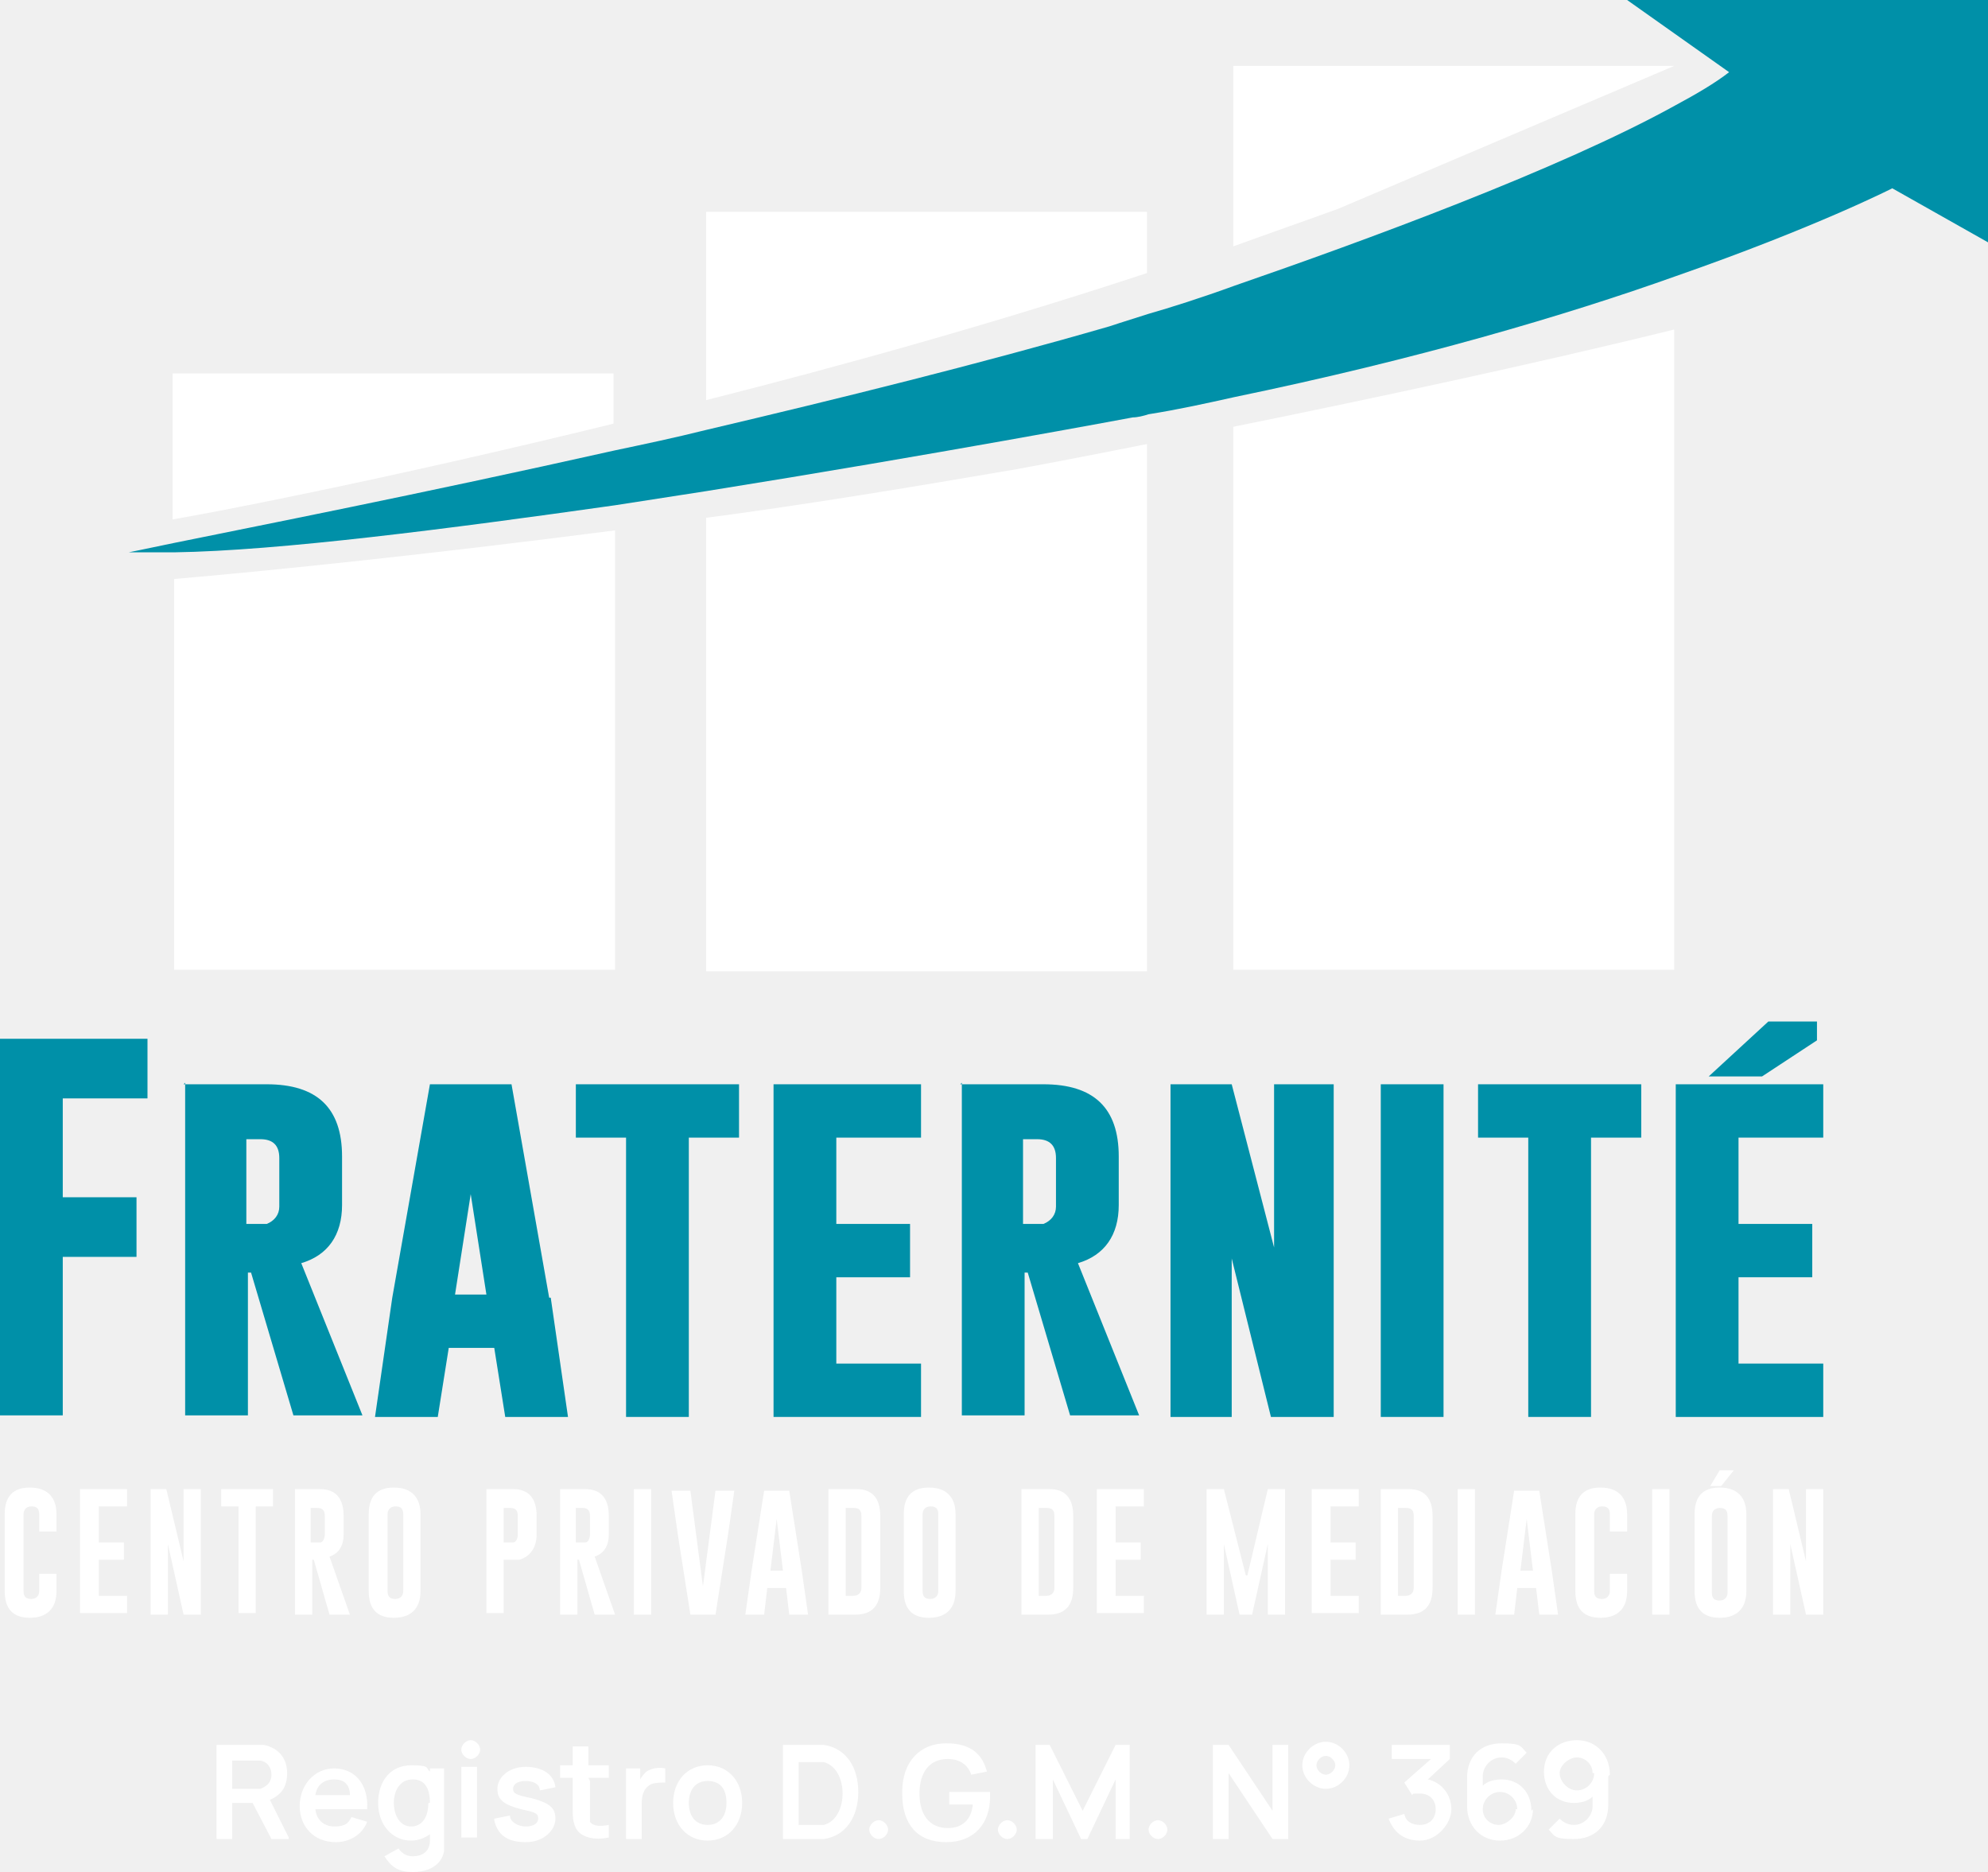
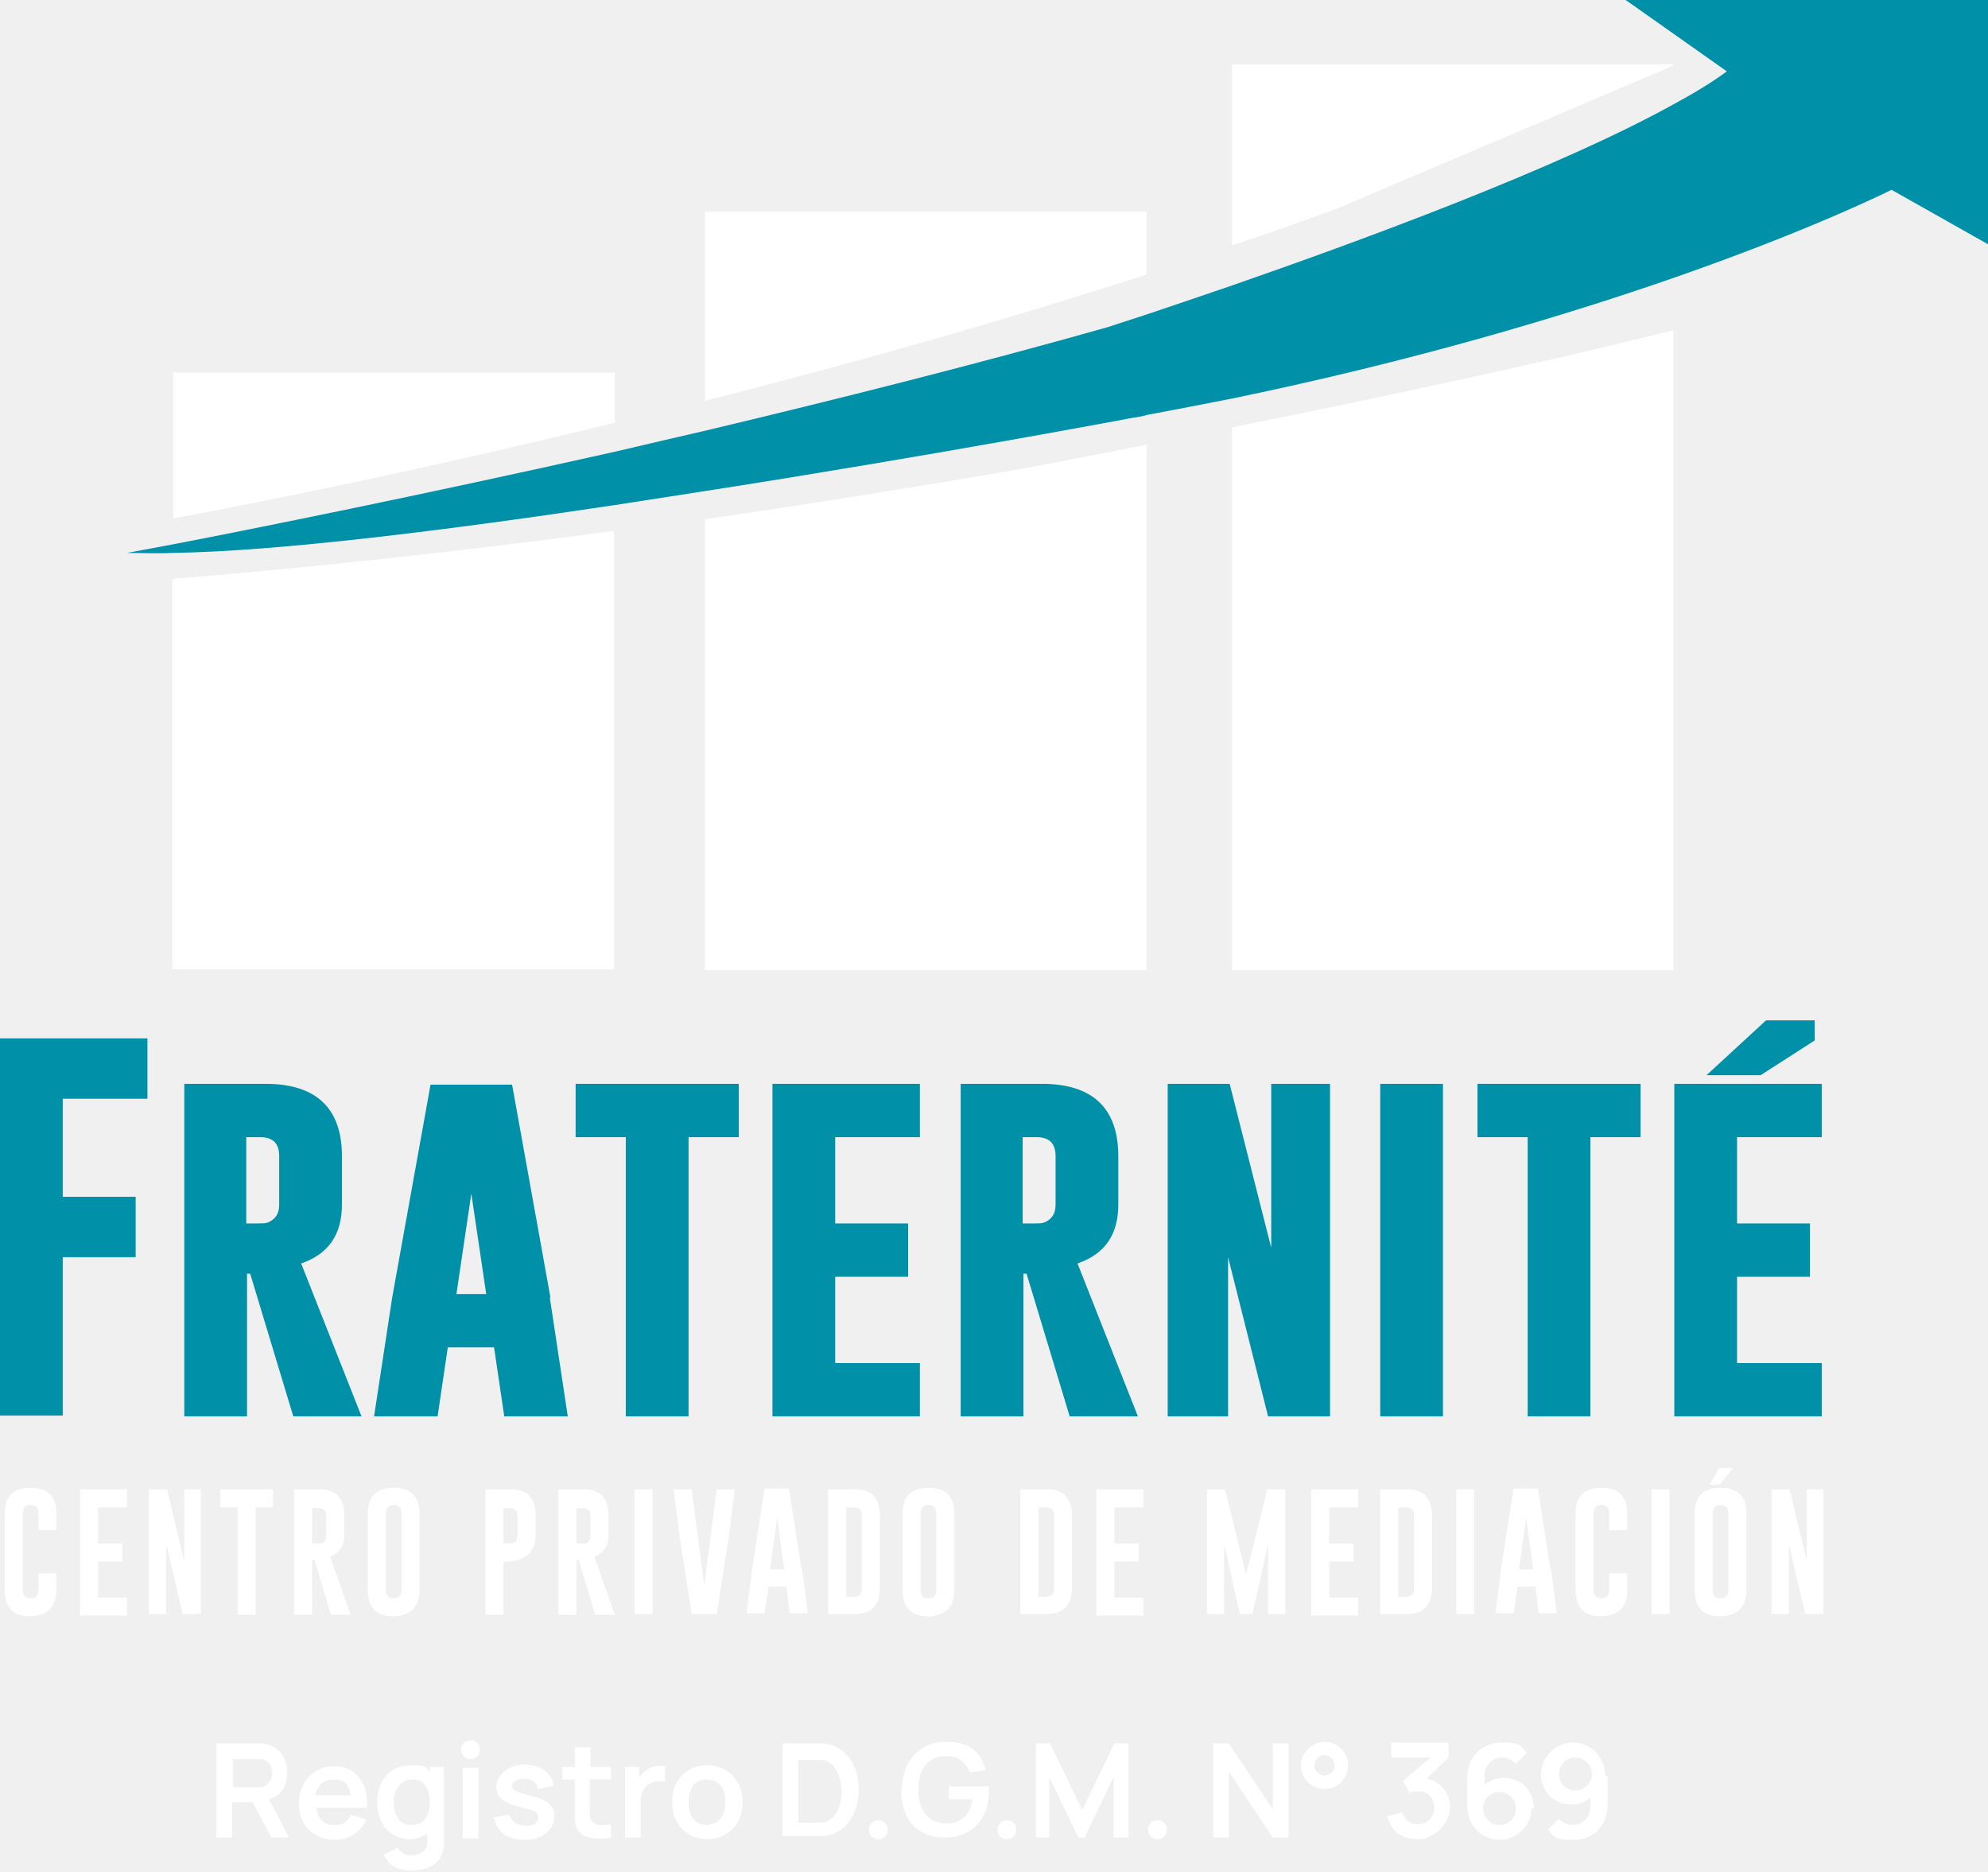
- <svg xmlns="http://www.w3.org/2000/svg" id="uuid-b5fe190d-7419-4d64-97aa-80538344e142" data-name="Layer 2" width="126.7" height="119.3" viewBox="0 0 126.7 119.3">
+ <svg xmlns="http://www.w3.org/2000/svg" id="uuid-189303e0-8f72-41dd-8790-34fefca23e4d" data-name="Layer 2" width="253.5" height="238.6" viewBox="0 0 253.5 238.6">
  <defs>
    <style>
-       .uuid-2e7b0846-dd38-453d-a6ea-fcb4693a9dad {
+       .uuid-eded3d59-f960-4fbf-a557-c2944d328842 {
        fill: #fff;
      }

-       .uuid-e3428f52-c19a-4367-8ff2-4044d6fa0d29 {
+       .uuid-516f43f9-32da-4145-9a2a-ce5a6a4d2f47 {
        fill: #0090a8;
      }
    </style>
  </defs>
-   <g id="uuid-a0a9651d-9c55-4d14-b50e-e9d8ec2726a1" data-name="contacto">
+   <g id="uuid-26be9f0e-3ee6-47da-a41d-d3dd7295be1a" data-name="contacto">
    <g>
      <g>
-         <path class="uuid-2e7b0846-dd38-453d-a6ea-fcb4693a9dad" d="M18.4,117.2h-1.1l-1.2-2.3h-1.3v2.3h-1v-6h2.5c.1,0,.3,0,.5,0,1,.2,1.5,.9,1.5,1.8s-.4,1.4-1.1,1.7l1.2,2.4Zm-3.6-5v1.8h1.4c.1,0,.3,0,.4,0,.5-.2,.7-.5,.7-.9s-.2-.8-.7-.9c-.1,0-.3,0-.4,0h-1.4Z" />
-         <path class="uuid-2e7b0846-dd38-453d-a6ea-fcb4693a9dad" d="M20.1,115.2c0,.7,.5,1.2,1.2,1.2s.9-.2,1.1-.6l1,.3c-.3,.8-1.1,1.3-2,1.3-1.4,0-2.3-1-2.3-2.3s.9-2.4,2.2-2.4,2.2,1,2.1,2.6h-3.3Zm0-.8h2.2c0-.7-.4-1-1-1s-1.1,.3-1.2,1Z" />
-         <path class="uuid-2e7b0846-dd38-453d-a6ea-fcb4693a9dad" d="M27.4,112.7h.9v4.7c0,.2,0,.4,0,.6-.2,.9-1,1.3-2,1.3s-1.4-.4-1.8-1l.9-.5c.2,.3,.5,.5,.9,.5,.6,0,1.1-.3,1.1-1v-.4c-.3,.2-.7,.4-1.2,.4-1.2,0-2.1-1-2.1-2.4s.8-2.4,2.1-2.4,.9,.2,1.2,.4v-.3Zm0,2.2c0-.9-.3-1.5-1.1-1.5s-1.2,.7-1.2,1.5,.4,1.5,1.1,1.5,1.1-.6,1.1-1.5Z" />
-         <path class="uuid-2e7b0846-dd38-453d-a6ea-fcb4693a9dad" d="M29.4,111.5c0-.3,.3-.6,.6-.6s.6,.3,.6,.6-.3,.6-.6,.6-.6-.3-.6-.6Zm0,5.6v-4.5h1v4.5h-1Z" />
-         <path class="uuid-2e7b0846-dd38-453d-a6ea-fcb4693a9dad" d="M31.5,115.9l1-.2c0,.4,.5,.7,1,.7s.8-.2,.8-.5-.1-.4-1.1-.6c-1.1-.3-1.5-.6-1.5-1.3s.7-1.4,1.8-1.4,1.8,.5,1.9,1.3l-1,.2c0-.4-.4-.6-.9-.6-.5,0-.8,.2-.8,.5s.2,.4,1.2,.6c1.1,.3,1.5,.6,1.5,1.3s-.7,1.5-1.9,1.5-1.8-.5-2-1.4Z" />
-         <path class="uuid-2e7b0846-dd38-453d-a6ea-fcb4693a9dad" d="M37.6,113.5v1.8c0,.4,0,.6,0,.8,.2,.3,.7,.3,1.2,.2v.8c-.9,.2-1.8,0-2.1-.6-.2-.4-.2-.8-.2-1.3v-1.9h-.8v-.8h.8v-1.2h1v1.2h1.3v.8h-1.3Z" />
-         <path class="uuid-2e7b0846-dd38-453d-a6ea-fcb4693a9dad" d="M42.4,112.7v.9c-.3,0-.6,0-.9,.1-.4,.2-.6,.6-.6,1.2v2.3h-1v-4.5h.9v.7c.1-.2,.3-.4,.4-.5,.3-.2,.8-.3,1.2-.2Z" />
-         <path class="uuid-2e7b0846-dd38-453d-a6ea-fcb4693a9dad" d="M42.9,114.9c0-1.4,.9-2.4,2.2-2.4s2.2,1,2.2,2.4-.9,2.4-2.2,2.4-2.2-1-2.2-2.4Zm3.4,0c0-.9-.4-1.4-1.2-1.4s-1.2,.6-1.2,1.4,.4,1.4,1.2,1.4,1.2-.6,1.2-1.4Z" />
-         <path class="uuid-2e7b0846-dd38-453d-a6ea-fcb4693a9dad" d="M49.9,117.2v-6h1.9c0,0,.4,0,.7,0,1.4,.2,2.2,1.4,2.2,3s-.8,2.8-2.2,3c-.3,0-.6,0-.7,0h-1.9Zm1-.9h.9c.2,0,.5,0,.7,0,.8-.2,1.2-1.1,1.2-2s-.4-1.8-1.2-2c-.2,0-.5,0-.7,0h-.9v4.1Z" />
-         <path class="uuid-2e7b0846-dd38-453d-a6ea-fcb4693a9dad" d="M55.4,116.6c0-.3,.3-.6,.6-.6s.6,.3,.6,.6-.3,.6-.6,.6-.6-.3-.6-.6Z" />
-         <path class="uuid-2e7b0846-dd38-453d-a6ea-fcb4693a9dad" d="M57.5,114.2c0-2,1.2-3.1,2.8-3.1s2.3,.7,2.6,1.8l-1,.2c-.2-.6-.7-1-1.5-1-1.2,0-1.8,.9-1.8,2.2,0,1.3,.6,2.2,1.8,2.2,.9,0,1.5-.5,1.6-1.5h-1.5v-.8h2.6c0,0,0,.3,0,.3,0,1.7-1,2.9-2.8,2.9s-2.8-1.1-2.8-3.1Z" />
-         <path class="uuid-2e7b0846-dd38-453d-a6ea-fcb4693a9dad" d="M63.6,116.6c0-.3,.3-.6,.6-.6s.6,.3,.6,.6-.3,.6-.6,.6-.6-.3-.6-.6Z" />
-         <path class="uuid-2e7b0846-dd38-453d-a6ea-fcb4693a9dad" d="M66,117.2v-6h.9l2.1,4.2,2.1-4.2h.9v6h-.9v-3.8l-1.8,3.8h-.4l-1.8-3.8v3.8h-.9Z" />
-         <path class="uuid-2e7b0846-dd38-453d-a6ea-fcb4693a9dad" d="M73.2,116.6c0-.3,.3-.6,.6-.6s.6,.3,.6,.6-.3,.6-.6,.6-.6-.3-.6-.6Z" />
-         <path class="uuid-2e7b0846-dd38-453d-a6ea-fcb4693a9dad" d="M78.3,117.2h-1v-6h1l2.8,4.2v-4.2h1v6h-1l-2.8-4.2v4.2Z" />
-         <path class="uuid-2e7b0846-dd38-453d-a6ea-fcb4693a9dad" d="M83,112.5c0-.8,.7-1.5,1.5-1.5s1.5,.7,1.5,1.5-.7,1.5-1.5,1.5-1.5-.7-1.5-1.5Zm2.1,0c0-.3-.3-.6-.6-.6s-.6,.3-.6,.6,.3,.6,.6,.6,.6-.3,.6-.6Z" />
-         <path class="uuid-2e7b0846-dd38-453d-a6ea-fcb4693a9dad" d="M91,113.4c.9,.2,1.5,1,1.5,1.9s-.9,2-2,2-1.7-.6-2-1.4l1-.3c.1,.5,.5,.7,1,.7,.6,0,1-.4,1-1s-.4-1-1-1-.4,0-.5,.1l-.5-.8,1.7-1.5h-2.5v-.9h3.7v.9l-1.4,1.3Z" />
-         <path class="uuid-2e7b0846-dd38-453d-a6ea-fcb4693a9dad" d="M97.7,115.3c0,1.1-.9,2-2.1,2s-2.1-.9-2.1-2.2v-1.8c0-1.4,.9-2.2,2.2-2.2s1.2,.2,1.6,.6l-.7,.7c-.2-.2-.5-.4-.9-.4-.7,0-1.2,.6-1.2,1.2v.6c.3-.3,.8-.4,1.2-.4,1.1,0,1.9,.8,1.9,2Zm-1,0c0-.6-.5-1.1-1.1-1.1s-1.1,.5-1.1,1.1,.5,1,1,1,1.1-.5,1.1-1Z" />
-         <path class="uuid-2e7b0846-dd38-453d-a6ea-fcb4693a9dad" d="M102.5,113.2v1.8c0,1.4-.9,2.2-2.2,2.2s-1.2-.2-1.6-.6l.7-.7c.2,.2,.5,.4,.9,.4,.7,0,1.2-.6,1.2-1.2v-.6c-.3,.3-.8,.4-1.2,.4-1.1,0-1.9-.8-1.9-2s.9-2,2.1-2,2.1,.9,2.1,2.2Zm-1-.2c0-.6-.5-1-1-1s-1.1,.5-1.1,1,.5,1.1,1.1,1.1,1.1-.5,1.1-1.1Z" />
+         <path class="uuid-eded3d59-f960-4fbf-a557-c2944d328842" d="M36.9,234.3h-2.3l-2.4-4.5h-2.6v4.5h-2v-12h4.9c.2,0,.6,0,1,0,2.1,.3,3.1,1.8,3.1,3.7s-.7,2.9-2.3,3.4l2.5,4.8Zm-7.2-10.1v3.7h2.9c.2,0,.5,0,.8,0,1-.4,1.3-1.1,1.3-1.8s-.3-1.5-1.3-1.8c-.2,0-.5,0-.8,0h-2.9Z" />
+         <path class="uuid-eded3d59-f960-4fbf-a557-c2944d328842" d="M40.3,230.4c.2,1.5,1,2.3,2.3,2.3s1.7-.4,2.1-1.3l2,.6c-.7,1.6-2.2,2.6-4,2.6-2.7,0-4.6-1.9-4.6-4.6s1.8-4.8,4.5-4.8,4.4,2.1,4.2,5.3h-6.5Zm0-1.5h4.4c-.2-1.4-.8-2-2.1-2s-2.1,.7-2.4,2Z" />
+         <path class="uuid-eded3d59-f960-4fbf-a557-c2944d328842" d="M54.8,225.3h1.8v9.4c0,.5,0,.9-.1,1.3-.4,1.7-2,2.5-4,2.5s-2.9-.7-3.6-2l1.8-.9c.3,.6,1,1,1.7,1,1.2,0,2.2-.7,2.1-1.9v-.9c-.6,.4-1.4,.7-2.3,.7-2.5,0-4.1-2-4.1-4.7s1.6-4.7,4.2-4.7,1.9,.3,2.5,.9v-.6Zm0,4.5c0-1.8-.7-2.9-2.2-2.9s-2.4,1.3-2.4,2.9,.7,2.9,2.3,2.9,2.3-1.2,2.3-2.9Z" />
+         <path class="uuid-eded3d59-f960-4fbf-a557-c2944d328842" d="M58.8,223.1c0-.7,.5-1.2,1.2-1.2s1.2,.5,1.2,1.2-.5,1.2-1.2,1.2-1.2-.5-1.2-1.2Zm.2,11.3v-9h2v9h-2Z" />
+         <path class="uuid-eded3d59-f960-4fbf-a557-c2944d328842" d="M63,231.7l2-.3c.2,.9,1,1.4,2.1,1.4s1.5-.4,1.5-1.1-.3-.8-2.3-1.3c-2.3-.6-3-1.3-3-2.6s1.4-2.8,3.5-2.8,3.6,1,3.8,2.7l-2,.4c-.1-.8-.7-1.2-1.7-1.3-.9,0-1.6,.3-1.6,.9s.3,.7,2.5,1.3c2.2,.6,2.9,1.3,2.9,2.7s-1.4,2.9-3.7,2.9-3.7-1-4-2.9Z" />
+         <path class="uuid-eded3d59-f960-4fbf-a557-c2944d328842" d="M75.2,226.9v3.6c0,.7,0,1.3,.2,1.6,.4,.7,1.3,.7,2.5,.5v1.7c-1.8,.3-3.6,.2-4.3-1.1-.4-.8-.3-1.5-.3-2.6v-3.7h-1.6v-1.6h1.6v-2.5h2v2.5h2.6v1.6h-2.6Z" />
+         <path class="uuid-eded3d59-f960-4fbf-a557-c2944d328842" d="M84.8,225.3v1.9c-.5-.1-1.3-.1-1.9,.2-.8,.4-1.2,1.3-1.2,2.3v4.6h-2v-9h1.8v1.4c.2-.4,.5-.7,.9-1,.7-.5,1.6-.6,2.4-.5Z" />
+         <path class="uuid-eded3d59-f960-4fbf-a557-c2944d328842" d="M85.7,229.8c0-2.8,1.8-4.7,4.5-4.7s4.5,2,4.5,4.7-1.8,4.7-4.5,4.7-4.5-2-4.5-4.7Zm6.8,0c0-1.7-.8-2.9-2.4-2.9s-2.3,1.2-2.3,2.9,.8,2.9,2.3,2.9,2.4-1.2,2.4-2.9Z" />
+         <path class="uuid-eded3d59-f960-4fbf-a557-c2944d328842" d="M99.8,234.3v-12h3.8c.2,0,.9,0,1.5,0,2.9,.4,4.4,2.9,4.4,5.9s-1.6,5.6-4.4,5.9c-.5,0-1.3,0-1.5,0h-3.8Zm2-1.9h1.8c.3,0,.9,0,1.3,0,1.7-.3,2.4-2.1,2.4-4s-.8-3.7-2.4-4c-.4,0-1,0-1.3,0h-1.8v8.2Z" />
+         <path class="uuid-eded3d59-f960-4fbf-a557-c2944d328842" d="M110.8,233.3c0-.7,.5-1.2,1.2-1.2s1.2,.5,1.2,1.2-.5,1.2-1.2,1.2-1.2-.5-1.2-1.2Z" />
+         <path class="uuid-eded3d59-f960-4fbf-a557-c2944d328842" d="M115,228.3c0-3.9,2.4-6.2,5.6-6.2s4.5,1.4,5.1,3.6l-2,.3c-.5-1.2-1.4-2.1-3-2.1-2.4,0-3.6,1.7-3.6,4.3,0,2.6,1.2,4.3,3.6,4.3,1.8,0,3-1,3.3-3.1h-3v-1.6h5.1c0,.2,0,.6,0,.7,0,3.4-2.1,5.8-5.6,5.8s-5.6-2.2-5.6-6.2Z" />
+         <path class="uuid-eded3d59-f960-4fbf-a557-c2944d328842" d="M127.2,233.3c0-.7,.5-1.2,1.2-1.2s1.2,.5,1.2,1.2-.5,1.2-1.2,1.2-1.2-.5-1.2-1.2Z" />
+         <path class="uuid-eded3d59-f960-4fbf-a557-c2944d328842" d="M132.1,234.3v-12h1.8l4.1,8.5,4.1-8.5h1.8v12h-1.9v-7.7l-3.7,7.7h-.8l-3.7-7.7v7.7h-1.9Z" />
+         <path class="uuid-eded3d59-f960-4fbf-a557-c2944d328842" d="M146.4,233.3c0-.7,.5-1.2,1.2-1.2s1.2,.5,1.2,1.2-.5,1.2-1.2,1.2-1.2-.5-1.2-1.2Z" />
+         <path class="uuid-eded3d59-f960-4fbf-a557-c2944d328842" d="M156.7,234.3h-2v-12h2l5.6,8.4v-8.4h2v12h-2l-5.6-8.4v8.4Z" />
+         <path class="uuid-eded3d59-f960-4fbf-a557-c2944d328842" d="M165.9,225.1c0-1.6,1.4-3,3-3s3,1.3,3,3-1.3,3-3,3-3-1.3-3-3Zm4.3,0c0-.7-.6-1.3-1.3-1.3s-1.3,.6-1.3,1.3,.6,1.3,1.3,1.3,1.3-.6,1.3-1.3Z" />
+         <path class="uuid-eded3d59-f960-4fbf-a557-c2944d328842" d="M182,226.8c1.8,.4,2.9,1.9,2.9,3.7s-1.8,4-4.1,4-3.4-1.1-3.9-2.9l1.9-.5c.3,1,1.1,1.5,2,1.5,1.2,0,2.1-.9,2.1-2.1s-.8-2.1-2.1-2.1-.7,.1-1,.3l-.9-1.6,3.5-3h-5v-1.9h7.3v1.9l-2.7,2.6Z" />
+         <path class="uuid-eded3d59-f960-4fbf-a557-c2944d328842" d="M195.3,230.6c0,2.2-1.9,4-4.1,4s-4.1-1.8-4.1-4.3v-3.6c0-2.7,1.8-4.5,4.4-4.5s2.3,.4,3.2,1.3l-1.4,1.4c-.4-.5-1.1-.8-1.7-.8-1.4,0-2.3,1.1-2.3,2.3v1.2c.7-.6,1.5-.9,2.4-.9,2.3,0,3.9,1.7,3.9,3.9Zm-2,0c0-1.2-.9-2.1-2.1-2.1s-2.1,1-2.1,2.1,.9,2.1,2.1,2.1,2.1-.9,2.1-2.1Z" />
+         <path class="uuid-eded3d59-f960-4fbf-a557-c2944d328842" d="M205,226.5v3.6c0,2.7-1.8,4.5-4.4,4.5s-2.3-.4-3.2-1.3l1.4-1.4c.4,.5,1.1,.8,1.7,.8,1.4,0,2.3-1.1,2.3-2.3v-1.2c-.7,.6-1.5,.9-2.4,.9-2.3,0-3.9-1.7-3.9-3.9s1.9-4,4.1-4,4.1,1.8,4.1,4.3Zm-2-.3c0-1.1-.9-2.1-2.1-2.1s-2.1,.9-2.1,2.1,.9,2.1,2.1,2.1,2.1-1,2.1-2.1Z" />
      </g>
      <g>
        <g>
-           <path class="uuid-e3428f52-c19a-4367-8ff2-4044d6fa0d29" d="M0,66.2H9.4v3.8H4v6.3h4.7v3.8H4v10.1H0v-24.1Z" />
-           <path class="uuid-e3428f52-c19a-4367-8ff2-4044d6fa0d29" d="M11.7,69.1h5.3c3.2,0,4.8,1.5,4.8,4.6v3.1c0,1.9-.9,3.2-2.6,3.7l3.9,9.7h-4.4l-2.7-9.1h-.2v9.1h-4v-21.2Zm4,3.4v5.5h.5c.4,0,.7,0,.8,0,.5-.2,.8-.6,.8-1.1v-3.1c0-.8-.4-1.2-1.2-1.2h-.9Z" />
-           <path class="uuid-e3428f52-c19a-4367-8ff2-4044d6fa0d29" d="M35.1,82.7l1.1,7.6h-4l-.7-4.4h-2.9l-.7,4.4h-4l1.1-7.6,2.4-13.6h5.2l2.4,13.6Zm-4.1-.2l-1-6.4-1,6.4h1.9Z" />
-           <path class="uuid-e3428f52-c19a-4367-8ff2-4044d6fa0d29" d="M47.1,69.1v3.4h-3.2v17.8h-4v-17.8h-3.2v-3.4h10.4Z" />
-           <path class="uuid-e3428f52-c19a-4367-8ff2-4044d6fa0d29" d="M49.3,69.1h9.4v3.4h-5.4v5.5h4.7v3.4h-4.7v5.5h5.4v3.4h-9.4v-21.2Z" />
-           <path class="uuid-e3428f52-c19a-4367-8ff2-4044d6fa0d29" d="M61.2,69.1h5.3c3.2,0,4.8,1.5,4.8,4.6v3.1c0,1.9-.9,3.2-2.6,3.7l3.9,9.7h-4.4l-2.7-9.1h-.2v9.1h-4v-21.2Zm4,3.4v5.5h.5c.4,0,.7,0,.8,0,.5-.2,.8-.6,.8-1.1v-3.1c0-.8-.4-1.2-1.2-1.2h-.9Z" />
-           <path class="uuid-e3428f52-c19a-4367-8ff2-4044d6fa0d29" d="M74.5,69.1h4l2.7,10.4v-10.4h3.8v21.2h-4l-2.5-10.1v10.1h-3.9v-21.2Z" />
-           <path class="uuid-e3428f52-c19a-4367-8ff2-4044d6fa0d29" d="M88,69.1h4v21.2h-4v-21.2Z" />
-           <path class="uuid-e3428f52-c19a-4367-8ff2-4044d6fa0d29" d="M104.6,69.1v3.4h-3.2v17.8h-4v-17.8h-3.2v-3.4h10.4Z" />
-           <path class="uuid-e3428f52-c19a-4367-8ff2-4044d6fa0d29" d="M106.8,69.1h9.4v3.4h-5.4v5.5h4.7v3.4h-4.7v5.5h5.4v3.4h-9.4v-21.2Zm9-2.8l-3.5,2.3h-3.4l3.8-3.5h3.1v1.3Z" />
+           <path class="uuid-516f43f9-32da-4145-9a2a-ce5a6a4d2f47" d="M0,132.4H18.8v7.7H8v12.5h9.3v7.7H8v20.2H0v-48.1Z" />
+           <path class="uuid-516f43f9-32da-4145-9a2a-ce5a6a4d2f47" d="M23.4,138.2h10.5c6.4,0,9.7,3.1,9.7,9.2v6.2c0,3.8-1.7,6.3-5.2,7.5l7.7,19.5h-8.7l-5.5-18.2h-.4v18.2h-8v-42.4Zm8,6.8v11h1c.9,0,1.4,0,1.7-.1,1-.4,1.5-1.1,1.5-2.3v-6.2c0-1.6-.8-2.4-2.4-2.4h-1.8Z" />
+           <path class="uuid-516f43f9-32da-4145-9a2a-ce5a6a4d2f47" d="M70.1,165.4l2.3,15.2h-8.1l-1.3-8.8h-5.9l-1.3,8.8h-8.1l2.3-15.1,4.9-27.2h10.4l4.9,27.2Zm-8.1-.4l-1.9-12.8-1.9,12.8h3.8Z" />
+           <path class="uuid-516f43f9-32da-4145-9a2a-ce5a6a4d2f47" d="M94.2,138.2v6.8h-6.4v35.6h-8v-35.6h-6.4v-6.8h20.7Z" />
+           <path class="uuid-516f43f9-32da-4145-9a2a-ce5a6a4d2f47" d="M98.5,138.2h18.8v6.8h-10.8v11h9.3v6.8h-9.3v11h10.8v6.8h-18.8v-42.4Z" />
+           <path class="uuid-516f43f9-32da-4145-9a2a-ce5a6a4d2f47" d="M122.4,138.2h10.5c6.4,0,9.7,3.1,9.7,9.2v6.2c0,3.8-1.7,6.3-5.2,7.5l7.7,19.5h-8.7l-5.5-18.2h-.4v18.2h-8v-42.4Zm8,6.8v11h1c.9,0,1.4,0,1.7-.1,1-.4,1.5-1.1,1.5-2.3v-6.2c0-1.6-.8-2.4-2.4-2.4h-1.8Z" />
+           <path class="uuid-516f43f9-32da-4145-9a2a-ce5a6a4d2f47" d="M148.9,138.2h7.9l5.3,20.9v-20.9h7.5v42.4h-7.9l-5.1-20.3v20.3h-7.7v-42.4Z" />
+           <path class="uuid-516f43f9-32da-4145-9a2a-ce5a6a4d2f47" d="M176,138.2h8v42.4h-8v-42.4Z" />
+           <path class="uuid-516f43f9-32da-4145-9a2a-ce5a6a4d2f47" d="M209.2,138.2v6.8h-6.4v35.6h-8v-35.6h-6.4v-6.8h20.7Z" />
+           <path class="uuid-516f43f9-32da-4145-9a2a-ce5a6a4d2f47" d="M213.5,138.2h18.8v6.8h-10.8v11h9.3v6.8h-9.3v11h10.8v6.8h-18.8v-42.4Zm18-5.6l-7,4.5h-6.9l7.6-7h6.2v2.5Z" />
        </g>
        <g>
-           <path class="uuid-2e7b0846-dd38-453d-a6ea-fcb4693a9dad" d="M3.6,101.4c0,1.1-.6,1.7-1.7,1.7-1.1,0-1.6-.6-1.6-1.7v-4.9c0-1.1,.5-1.7,1.6-1.7s1.7,.6,1.7,1.7v1.1h-1.1v-1.1c0-.4-.2-.5-.5-.5h0c-.3,0-.5,.2-.5,.5v4.9c0,.4,.2,.5,.5,.5s.5-.2,.5-.5v-1.1h1.1v1.1Z" />
-           <path class="uuid-2e7b0846-dd38-453d-a6ea-fcb4693a9dad" d="M5.1,94.9h3v1.1h-1.8v2.3h1.6v1.1h-1.6v2.3h1.8v1.1h-3v-8Z" />
-           <path class="uuid-2e7b0846-dd38-453d-a6ea-fcb4693a9dad" d="M9.5,94.9h1.1l1.1,4.6v-4.6h1.1v8h-1.1l-1-4.5v4.5h-1.1v-8Z" />
-           <path class="uuid-2e7b0846-dd38-453d-a6ea-fcb4693a9dad" d="M17.4,94.9v1.1h-1.1v6.8h-1.1v-6.8h-1.1v-1.1h3.3Z" />
-           <path class="uuid-2e7b0846-dd38-453d-a6ea-fcb4693a9dad" d="M18.7,94.9h1.7c1,0,1.5,.6,1.5,1.7v1.2c0,.7-.3,1.2-.9,1.4l1.3,3.7h-1.3l-1-3.5h-.1v3.5h-1.1v-8Zm1.1,1.1v2.3h.3c.2,0,.3,0,.3,0,.2,0,.3-.3,.3-.5v-1.2c0-.4-.2-.5-.5-.5h-.4Z" />
-           <path class="uuid-2e7b0846-dd38-453d-a6ea-fcb4693a9dad" d="M26.8,101.4c0,1.1-.6,1.7-1.7,1.7-1.1,0-1.6-.6-1.6-1.7v-4.9c0-1.1,.5-1.7,1.6-1.7s1.7,.6,1.7,1.7v4.9Zm-1.1-4.9c0-.4-.2-.5-.5-.5h0c-.3,0-.5,.2-.5,.5v4.9c0,.4,.2,.5,.5,.5s.5-.2,.5-.5v-4.9Z" />
-           <path class="uuid-2e7b0846-dd38-453d-a6ea-fcb4693a9dad" d="M31,94.9h1.7c1,0,1.5,.6,1.5,1.7v1.2c0,.8-.4,1.4-1.1,1.6-.2,0-.4,0-.8,0h-.2v3.4h-1.1v-8Zm1.1,1.1v2.3h.3c.2,0,.3,0,.3,0,.2,0,.3-.3,.3-.5v-1.2c0-.4-.2-.5-.5-.5h-.4Z" />
-           <path class="uuid-2e7b0846-dd38-453d-a6ea-fcb4693a9dad" d="M35.6,94.9h1.7c1,0,1.5,.6,1.5,1.7v1.2c0,.7-.3,1.2-.9,1.4l1.3,3.7h-1.3l-1-3.5h-.1v3.5h-1.1v-8Zm1.1,1.1v2.3h.3c.2,0,.3,0,.3,0,.2,0,.3-.3,.3-.5v-1.2c0-.4-.2-.5-.5-.5h-.4Z" />
-           <path class="uuid-2e7b0846-dd38-453d-a6ea-fcb4693a9dad" d="M40.4,94.9h1.1v8h-1.1v-8Z" />
-           <path class="uuid-2e7b0846-dd38-453d-a6ea-fcb4693a9dad" d="M45.6,102.9h-1.6l-.8-5.1-.4-2.8h1.2l.8,6.1,.8-6.1h1.2l-.4,2.8-.8,5.1Z" />
-           <path class="uuid-2e7b0846-dd38-453d-a6ea-fcb4693a9dad" d="M51.1,100.1l.4,2.8h-1.2l-.2-1.7h-1.2l-.2,1.7h-1.2l.4-2.8,.8-5.1h1.6l.8,5.1Zm-1.2,0l-.4-3.3-.4,3.3h.9Z" />
-           <path class="uuid-2e7b0846-dd38-453d-a6ea-fcb4693a9dad" d="M52.8,94.9h1.8c1,0,1.5,.6,1.5,1.7v4.6c0,1.1-.5,1.7-1.6,1.7h-1.7v-8Zm1.1,1.1v5.7h.5c.3,0,.5-.2,.5-.5v-4.6c0-.4-.2-.5-.5-.5h-.5Z" />
-           <path class="uuid-2e7b0846-dd38-453d-a6ea-fcb4693a9dad" d="M60.9,101.4c0,1.1-.6,1.7-1.7,1.7-1.1,0-1.6-.6-1.6-1.7v-4.9c0-1.1,.5-1.7,1.6-1.7s1.7,.6,1.7,1.7v4.9Zm-1.1-4.9c0-.4-.2-.5-.5-.5h0c-.3,0-.5,.2-.5,.5v4.9c0,.4,.2,.5,.5,.5s.5-.2,.5-.5v-4.9Z" />
-           <path class="uuid-2e7b0846-dd38-453d-a6ea-fcb4693a9dad" d="M65.1,94.9h1.8c1,0,1.5,.6,1.5,1.7v4.6c0,1.1-.5,1.7-1.6,1.7h-1.7v-8Zm1.1,1.1v5.7h.5c.3,0,.5-.2,.5-.5v-4.6c0-.4-.2-.5-.5-.5h-.5Z" />
-           <path class="uuid-2e7b0846-dd38-453d-a6ea-fcb4693a9dad" d="M69.9,94.9h3v1.1h-1.8v2.3h1.6v1.1h-1.6v2.3h1.8v1.1h-3v-8Z" />
-           <path class="uuid-2e7b0846-dd38-453d-a6ea-fcb4693a9dad" d="M79.5,100.4l1.3-5.5h1.1v8h-1.1v-4.5l-1,4.5h-.8l-1-4.5v4.5h-1.1v-8h1.1l1.4,5.5Z" />
-           <path class="uuid-2e7b0846-dd38-453d-a6ea-fcb4693a9dad" d="M83.6,94.9h3v1.1h-1.8v2.3h1.6v1.1h-1.6v2.3h1.8v1.1h-3v-8Z" />
-           <path class="uuid-2e7b0846-dd38-453d-a6ea-fcb4693a9dad" d="M88,94.9h1.8c1,0,1.5,.6,1.5,1.7v4.6c0,1.1-.5,1.7-1.6,1.7h-1.7v-8Zm1.1,1.1v5.7h.5c.3,0,.5-.2,.5-.5v-4.6c0-.4-.2-.5-.5-.5h-.5Z" />
-           <path class="uuid-2e7b0846-dd38-453d-a6ea-fcb4693a9dad" d="M92.9,94.9h1.1v8h-1.1v-8Z" />
-           <path class="uuid-2e7b0846-dd38-453d-a6ea-fcb4693a9dad" d="M98.9,100.1l.4,2.8h-1.2l-.2-1.7h-1.2l-.2,1.7h-1.2l.4-2.8,.8-5.1h1.6l.8,5.1Zm-1.2,0l-.4-3.3-.4,3.3h.9Z" />
-           <path class="uuid-2e7b0846-dd38-453d-a6ea-fcb4693a9dad" d="M103.7,101.4c0,1.1-.6,1.7-1.7,1.7-1.1,0-1.6-.6-1.6-1.7v-4.9c0-1.1,.5-1.7,1.6-1.7s1.7,.6,1.7,1.7v1.1h-1.1v-1.1c0-.4-.2-.5-.5-.5h0c-.3,0-.5,.2-.5,.5v4.9c0,.4,.2,.5,.5,.5s.5-.2,.5-.5v-1.1h1.1v1.1Z" />
-           <path class="uuid-2e7b0846-dd38-453d-a6ea-fcb4693a9dad" d="M105.3,94.9h1.1v8h-1.1v-8Z" />
-           <path class="uuid-2e7b0846-dd38-453d-a6ea-fcb4693a9dad" d="M111.3,101.4c0,1.1-.6,1.7-1.7,1.7-1.1,0-1.6-.6-1.6-1.7v-4.9c0-1.1,.5-1.7,1.6-1.7s1.7,.6,1.7,1.7v4.9Zm-1.7-6.7h-.6l.6-1h.9l-.8,1Zm.5,1.9c0-.4-.2-.5-.5-.5h0c-.3,0-.5,.2-.5,.5v4.9c0,.4,.2,.5,.5,.5s.5-.2,.5-.5v-4.9Z" />
-           <path class="uuid-2e7b0846-dd38-453d-a6ea-fcb4693a9dad" d="M112.9,94.9h1.1l1.1,4.6v-4.6h1.1v8h-1.1l-1-4.5v4.5h-1.1v-8Z" />
+           <path class="uuid-eded3d59-f960-4fbf-a557-c2944d328842" d="M7.2,202.7c0,2.2-1.1,3.3-3.3,3.4-2.2,0-3.3-1.1-3.3-3.4v-9.7c0-2.2,1.1-3.3,3.3-3.3s3.3,1.1,3.3,3.3v2.1h-2.3v-2.1c0-.7-.3-1.1-1-1.1h0c-.7,0-1,.4-1,1.1v9.7c0,.7,.3,1.1,1,1.1s1-.4,1-1.1v-2.1h2.3v2.1Z" />
+           <path class="uuid-eded3d59-f960-4fbf-a557-c2944d328842" d="M10.2,189.9h6v2.3h-3.7v4.6h3.1v2.3h-3.1v4.6h3.7v2.3h-6v-15.9Z" />
+           <path class="uuid-eded3d59-f960-4fbf-a557-c2944d328842" d="M19,189.9h2.3l2.2,9.2v-9.2h2.1v15.9h-2.3l-2.1-8.9v8.9h-2.2v-15.9Z" />
+           <path class="uuid-eded3d59-f960-4fbf-a557-c2944d328842" d="M34.8,189.9v2.3h-2.2v13.7h-2.3v-13.7h-2.2v-2.3h6.6Z" />
+           <path class="uuid-eded3d59-f960-4fbf-a557-c2944d328842" d="M37.5,189.9h3.3c2,0,3.1,1.1,3.1,3.4v2.4c0,1.4-.6,2.3-1.8,2.8l2.6,7.4h-2.5l-2.1-7h-.3v7h-2.3v-15.9Zm2.3,2.3v4.6h.5c.3,0,.5,0,.7,0,.4-.2,.6-.5,.6-1v-2.4c0-.7-.3-1.1-1-1.1h-.8Z" />
+           <path class="uuid-eded3d59-f960-4fbf-a557-c2944d328842" d="M53.5,202.7c0,2.2-1.1,3.3-3.3,3.4-2.2,0-3.3-1.1-3.3-3.4v-9.7c0-2.2,1.1-3.3,3.3-3.3s3.3,1.1,3.3,3.3v9.7Zm-2.3-9.7c0-.7-.3-1.1-1-1.1h0c-.7,0-1,.4-1,1.1v9.7c0,.7,.3,1.1,1,1.1s1-.4,1-1.1v-9.7Z" />
+           <path class="uuid-eded3d59-f960-4fbf-a557-c2944d328842" d="M61.9,189.9h3.3c2,0,3.1,1.1,3.1,3.4v2.4c0,1.6-.7,2.7-2.2,3.2-.4,.1-.9,.2-1.5,.2h-.4v6.8h-2.3v-15.9Zm2.3,2.3v4.6h.5c.3,0,.5,0,.7,0,.4-.2,.6-.5,.6-1v-2.4c0-.7-.3-1.1-1-1.1h-.8Z" />
+           <path class="uuid-eded3d59-f960-4fbf-a557-c2944d328842" d="M71.2,189.9h3.3c2,0,3.1,1.1,3.1,3.4v2.4c0,1.4-.6,2.3-1.8,2.8l2.6,7.4h-2.5l-2.1-7h-.3v7h-2.3v-15.9Zm2.3,2.3v4.6h.5c.3,0,.5,0,.7,0,.4-.2,.6-.5,.6-1v-2.4c0-.7-.3-1.1-1-1.1h-.8Z" />
+           <path class="uuid-eded3d59-f960-4fbf-a557-c2944d328842" d="M80.9,189.9h2.3v15.9h-2.3v-15.9Z" />
+           <path class="uuid-eded3d59-f960-4fbf-a557-c2944d328842" d="M91.3,205.8h-3.1l-1.6-10.3-.7-5.6h2.3l1.6,12.3,1.6-12.3h2.3l-.7,5.6-1.6,10.3Z" />
+           <path class="uuid-eded3d59-f960-4fbf-a557-c2944d328842" d="M102.3,200.1l.7,5.6h-2.3l-.4-3.4h-2.3l-.5,3.4h-2.3l.7-5.6,1.6-10.3h3.1l1.6,10.3Zm-2.3,0l-.9-6.6-.9,6.6h1.8Z" />
+           <path class="uuid-eded3d59-f960-4fbf-a557-c2944d328842" d="M105.6,189.9h3.5c2,0,3.1,1.1,3.1,3.4v9.2c0,2.2-1.1,3.3-3.2,3.3h-3.4v-15.9Zm2.3,2.3v11.4h1c.7,0,1-.4,1-1.1v-9.2c0-.7-.3-1.1-1-1.1h-1Z" />
+           <path class="uuid-eded3d59-f960-4fbf-a557-c2944d328842" d="M121.7,202.7c0,2.2-1.1,3.3-3.3,3.4-2.2,0-3.3-1.1-3.3-3.4v-9.7c0-2.2,1.1-3.3,3.3-3.3s3.3,1.1,3.3,3.3v9.7Zm-2.3-9.7c0-.7-.3-1.1-1-1.1h0c-.7,0-1,.4-1,1.1v9.7c0,.7,.3,1.1,1,1.1s1-.4,1-1.1v-9.7Z" />
+           <path class="uuid-eded3d59-f960-4fbf-a557-c2944d328842" d="M130.1,189.9h3.5c2,0,3.1,1.1,3.1,3.4v9.2c0,2.2-1.1,3.3-3.2,3.3h-3.4v-15.9Zm2.3,2.3v11.4h1c.7,0,1-.4,1-1.1v-9.2c0-.7-.3-1.1-1-1.1h-1Z" />
+           <path class="uuid-eded3d59-f960-4fbf-a557-c2944d328842" d="M139.8,189.9h6v2.3h-3.7v4.6h3.1v2.3h-3.1v4.6h3.7v2.3h-6v-15.9Z" />
+           <path class="uuid-eded3d59-f960-4fbf-a557-c2944d328842" d="M158.9,200.8l2.7-10.9h2.3v15.9h-2.2v-8.9l-2,8.9h-1.6l-2-8.9v8.9h-2.2v-15.9h2.3l2.7,10.9Z" />
+           <path class="uuid-eded3d59-f960-4fbf-a557-c2944d328842" d="M167.2,189.9h6v2.3h-3.7v4.6h3.1v2.3h-3.1v4.6h3.7v2.3h-6v-15.9Z" />
+           <path class="uuid-eded3d59-f960-4fbf-a557-c2944d328842" d="M176,189.9h3.5c2,0,3.1,1.1,3.1,3.4v9.2c0,2.2-1.1,3.3-3.2,3.3h-3.4v-15.9Zm2.3,2.3v11.4h1c.7,0,1-.4,1-1.1v-9.2c0-.7-.3-1.1-1-1.1h-1Z" />
+           <path class="uuid-eded3d59-f960-4fbf-a557-c2944d328842" d="M185.7,189.9h2.3v15.9h-2.3v-15.9Z" />
+           <path class="uuid-eded3d59-f960-4fbf-a557-c2944d328842" d="M197.8,200.1l.7,5.6h-2.3l-.4-3.4h-2.3l-.5,3.4h-2.3l.7-5.6,1.6-10.3h3.1l1.6,10.3Zm-2.3,0l-.9-6.6-.9,6.6h1.8Z" />
+           <path class="uuid-eded3d59-f960-4fbf-a557-c2944d328842" d="M207.5,202.7c0,2.2-1.1,3.3-3.3,3.4-2.2,0-3.3-1.1-3.3-3.4v-9.7c0-2.2,1.1-3.3,3.3-3.3s3.3,1.1,3.3,3.3v2.1h-2.3v-2.1c0-.7-.3-1.1-1-1.1h0c-.7,0-1,.4-1,1.1v9.7c0,.7,.3,1.1,1,1.1s1-.4,1-1.1v-2.1h2.3v2.1Z" />
+           <path class="uuid-eded3d59-f960-4fbf-a557-c2944d328842" d="M210.6,189.9h2.3v15.9h-2.3v-15.9Z" />
+           <path class="uuid-eded3d59-f960-4fbf-a557-c2944d328842" d="M222.7,202.7c0,2.2-1.1,3.3-3.3,3.4-2.2,0-3.3-1.1-3.3-3.4v-9.7c0-2.2,1.1-3.3,3.3-3.3s3.3,1.1,3.3,3.3v9.7Zm-3.4-13.4h-1.3l1.2-2.1h1.8l-1.7,2.1Zm1.1,3.7c0-.7-.3-1.1-1-1.1h0c-.7,0-1,.4-1,1.1v9.7c0,.7,.3,1.1,1,1.1s1-.4,1-1.1v-9.7Z" />
+           <path class="uuid-eded3d59-f960-4fbf-a557-c2944d328842" d="M225.9,189.9h2.3l2.2,9.2v-9.2h2.1v15.9h-2.3l-2.1-8.9v8.9h-2.2v-15.9Z" />
        </g>
        <g>
-           <path class="uuid-e3428f52-c19a-4367-8ff2-4044d6fa0d29" d="M103.7,0l6.5,4.6c-.9,.7-2.1,1.4-3.4,2.1-7.4,4.1-20,8.7-28.1,11.5-2.2,.8-4.1,1.4-5.5,1.8-1.6,.5-2.5,.8-2.5,.8-8.3,2.4-17.2,4.6-25.7,6.6-2,.5-3.9,.9-5.8,1.3-12.5,2.8-23.2,4.9-28.1,5.9-1.9,.4-2.9,.6-2.9,.6,.9,0,1.8,0,2.9,0,6.7-.1,17.5-1.5,28.1-3,1.9-.3,3.9-.6,5.8-.9,14.4-2.3,27.2-4.7,27.2-4.7,.3,0,.7-.1,1-.2,1.9-.3,3.7-.7,5.5-1.1,11.6-2.4,21.1-5.2,28.1-7.7,8.9-3.1,13.8-5.6,13.8-5.6l6.2,3.5V0h-23.1Z" />
-           <path class="uuid-2e7b0846-dd38-453d-a6ea-fcb4693a9dad" d="M39.2,23.8H11v9.3c2.4-.4,13.4-2.5,28.1-6.1v-3.2Z" />
-           <path class="uuid-2e7b0846-dd38-453d-a6ea-fcb4693a9dad" d="M73.1,13.5h-28.1v12c8.7-2.2,18.4-4.9,28.1-8.1v-4Z" />
-           <path class="uuid-2e7b0846-dd38-453d-a6ea-fcb4693a9dad" d="M78.6,4.1V15.7c2.2-.8,4.5-1.6,6.7-2.4l21.4-9.1h-28.1Z" />
-           <path class="uuid-2e7b0846-dd38-453d-a6ea-fcb4693a9dad" d="M39.2,61.8v-28c-12.4,1.6-22.3,2.6-28.1,3.1v24.9h28.1Z" />
-           <path class="uuid-2e7b0846-dd38-453d-a6ea-fcb4693a9dad" d="M45,33.1v28.8h28.1V28.3c-5,1-8.3,1.6-8.3,1.6-7,1.2-13.7,2.3-19.8,3.1Z" />
-           <path class="uuid-2e7b0846-dd38-453d-a6ea-fcb4693a9dad" d="M78.6,61.8h28.1V21c-8.9,2.2-19.7,4.5-28.1,6.2V61.8Z" />
+           <path class="uuid-516f43f9-32da-4145-9a2a-ce5a6a4d2f47" d="M207.3,0l12.9,9.1c-1.9,1.4-4.2,2.8-6.8,4.2-14.8,8.2-39.9,17.4-56.3,23.1-4.4,1.5-8.2,2.8-10.9,3.7-3.1,1-4.9,1.6-4.9,1.6-16.6,4.7-34.5,9.2-51.3,13.2-3.9,.9-7.8,1.8-11.6,2.7-25,5.6-46.4,9.9-56.3,11.8-3.8,.7-5.9,1.1-5.9,1.1,1.7,0,3.7,.1,5.9,0,13.4-.2,35-2.9,56.3-6.1,3.9-.6,7.7-1.2,11.6-1.8,28.9-4.5,54.3-9.3,54.3-9.3,.7-.1,1.3-.2,2-.4,3.7-.7,7.4-1.4,10.9-2.1,23.2-4.8,42.2-10.5,56.3-15.4,17.8-6.2,27.7-11.2,27.7-11.2l12.4,7V0h-46.2Z" />
+           <path class="uuid-eded3d59-f960-4fbf-a557-c2944d328842" d="M78.3,47.5H22.1v18.6c4.8-.9,26.9-5,56.3-12.2v-6.4Z" />
+           <path class="uuid-eded3d59-f960-4fbf-a557-c2944d328842" d="M146.2,27h-56.3v24.1c17.4-4.4,36.8-9.8,56.3-16.1v-7.9Z" />
+           <path class="uuid-eded3d59-f960-4fbf-a557-c2944d328842" d="M157.1,8.1V31.3c4.5-1.5,9-3.1,13.4-4.7l42.8-18.2v-.2h-56.3Z" />
+           <path class="uuid-eded3d59-f960-4fbf-a557-c2944d328842" d="M78.3,123.7v-56c-24.8,3.3-44.7,5.2-56.3,6.1v49.8h56.3Z" />
+           <path class="uuid-eded3d59-f960-4fbf-a557-c2944d328842" d="M89.9,66.1v57.6h56.3V56.7c-10,2-16.6,3.2-16.6,3.2-14,2.4-27.3,4.5-39.7,6.3Z" />
+           <path class="uuid-eded3d59-f960-4fbf-a557-c2944d328842" d="M157.1,123.7h56.3V42.1c-17.9,4.5-39.5,9-56.3,12.4V123.7Z" />
        </g>
      </g>
    </g>
  </g>
</svg>
